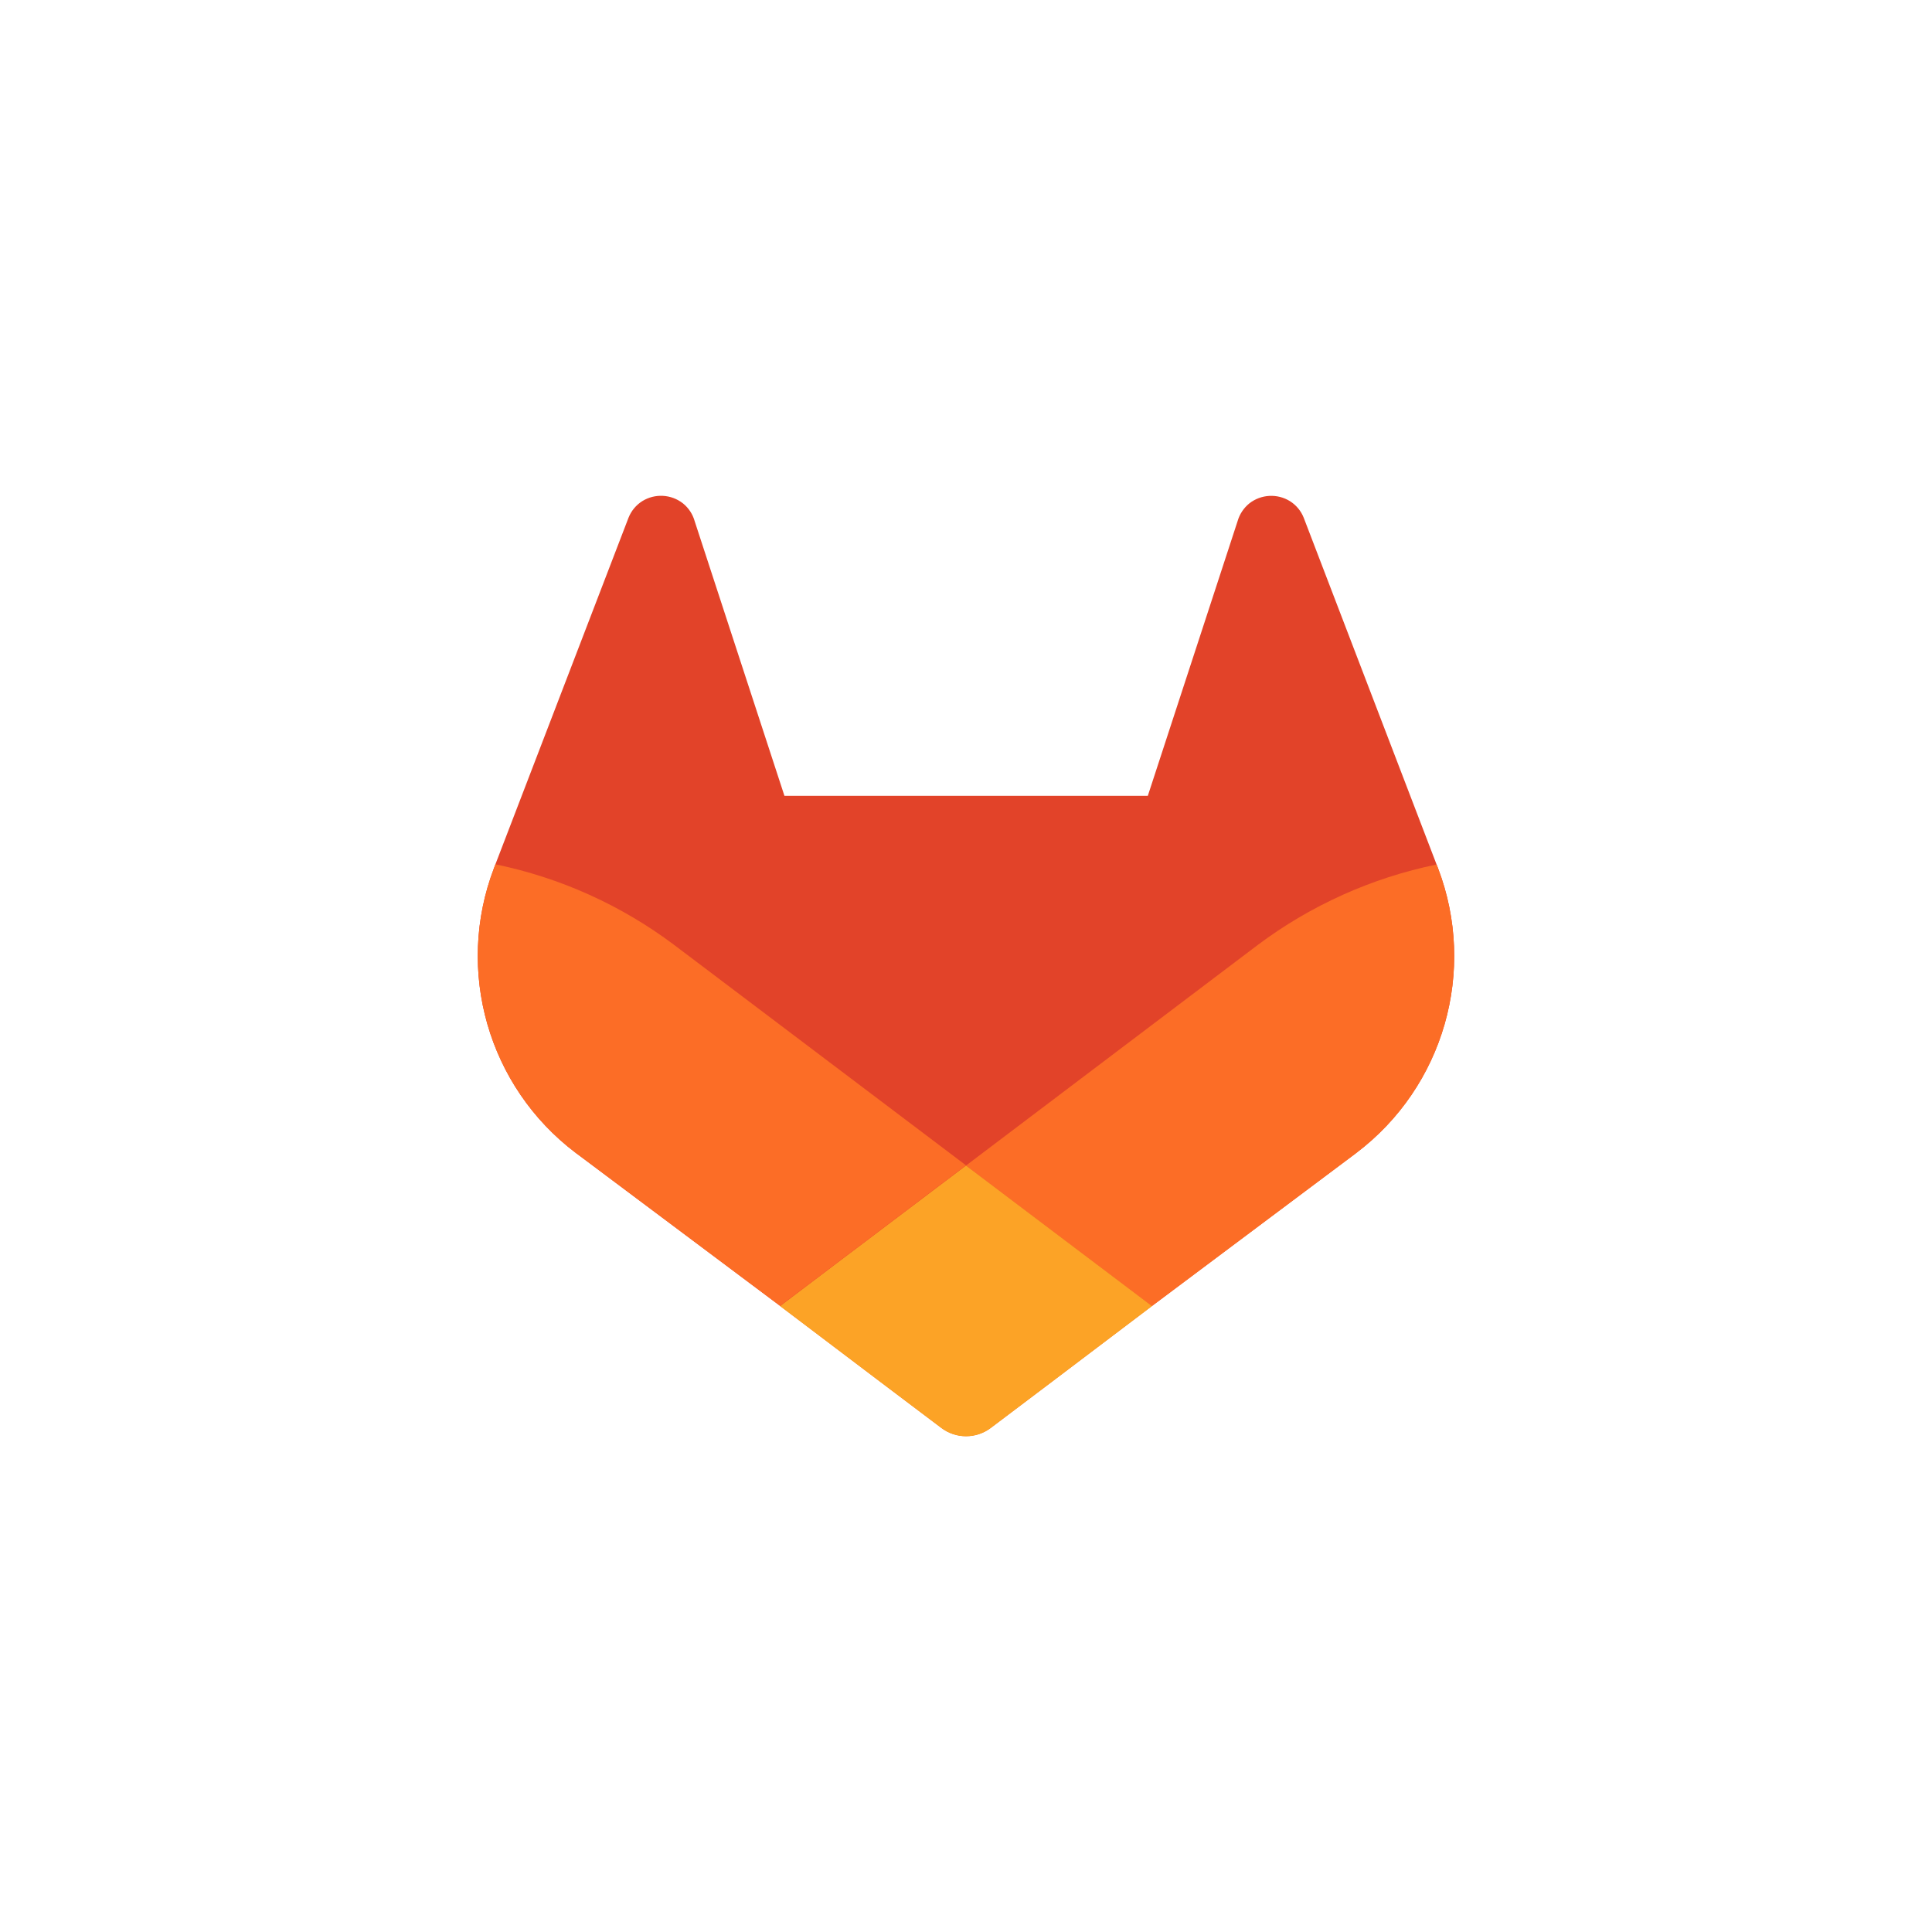
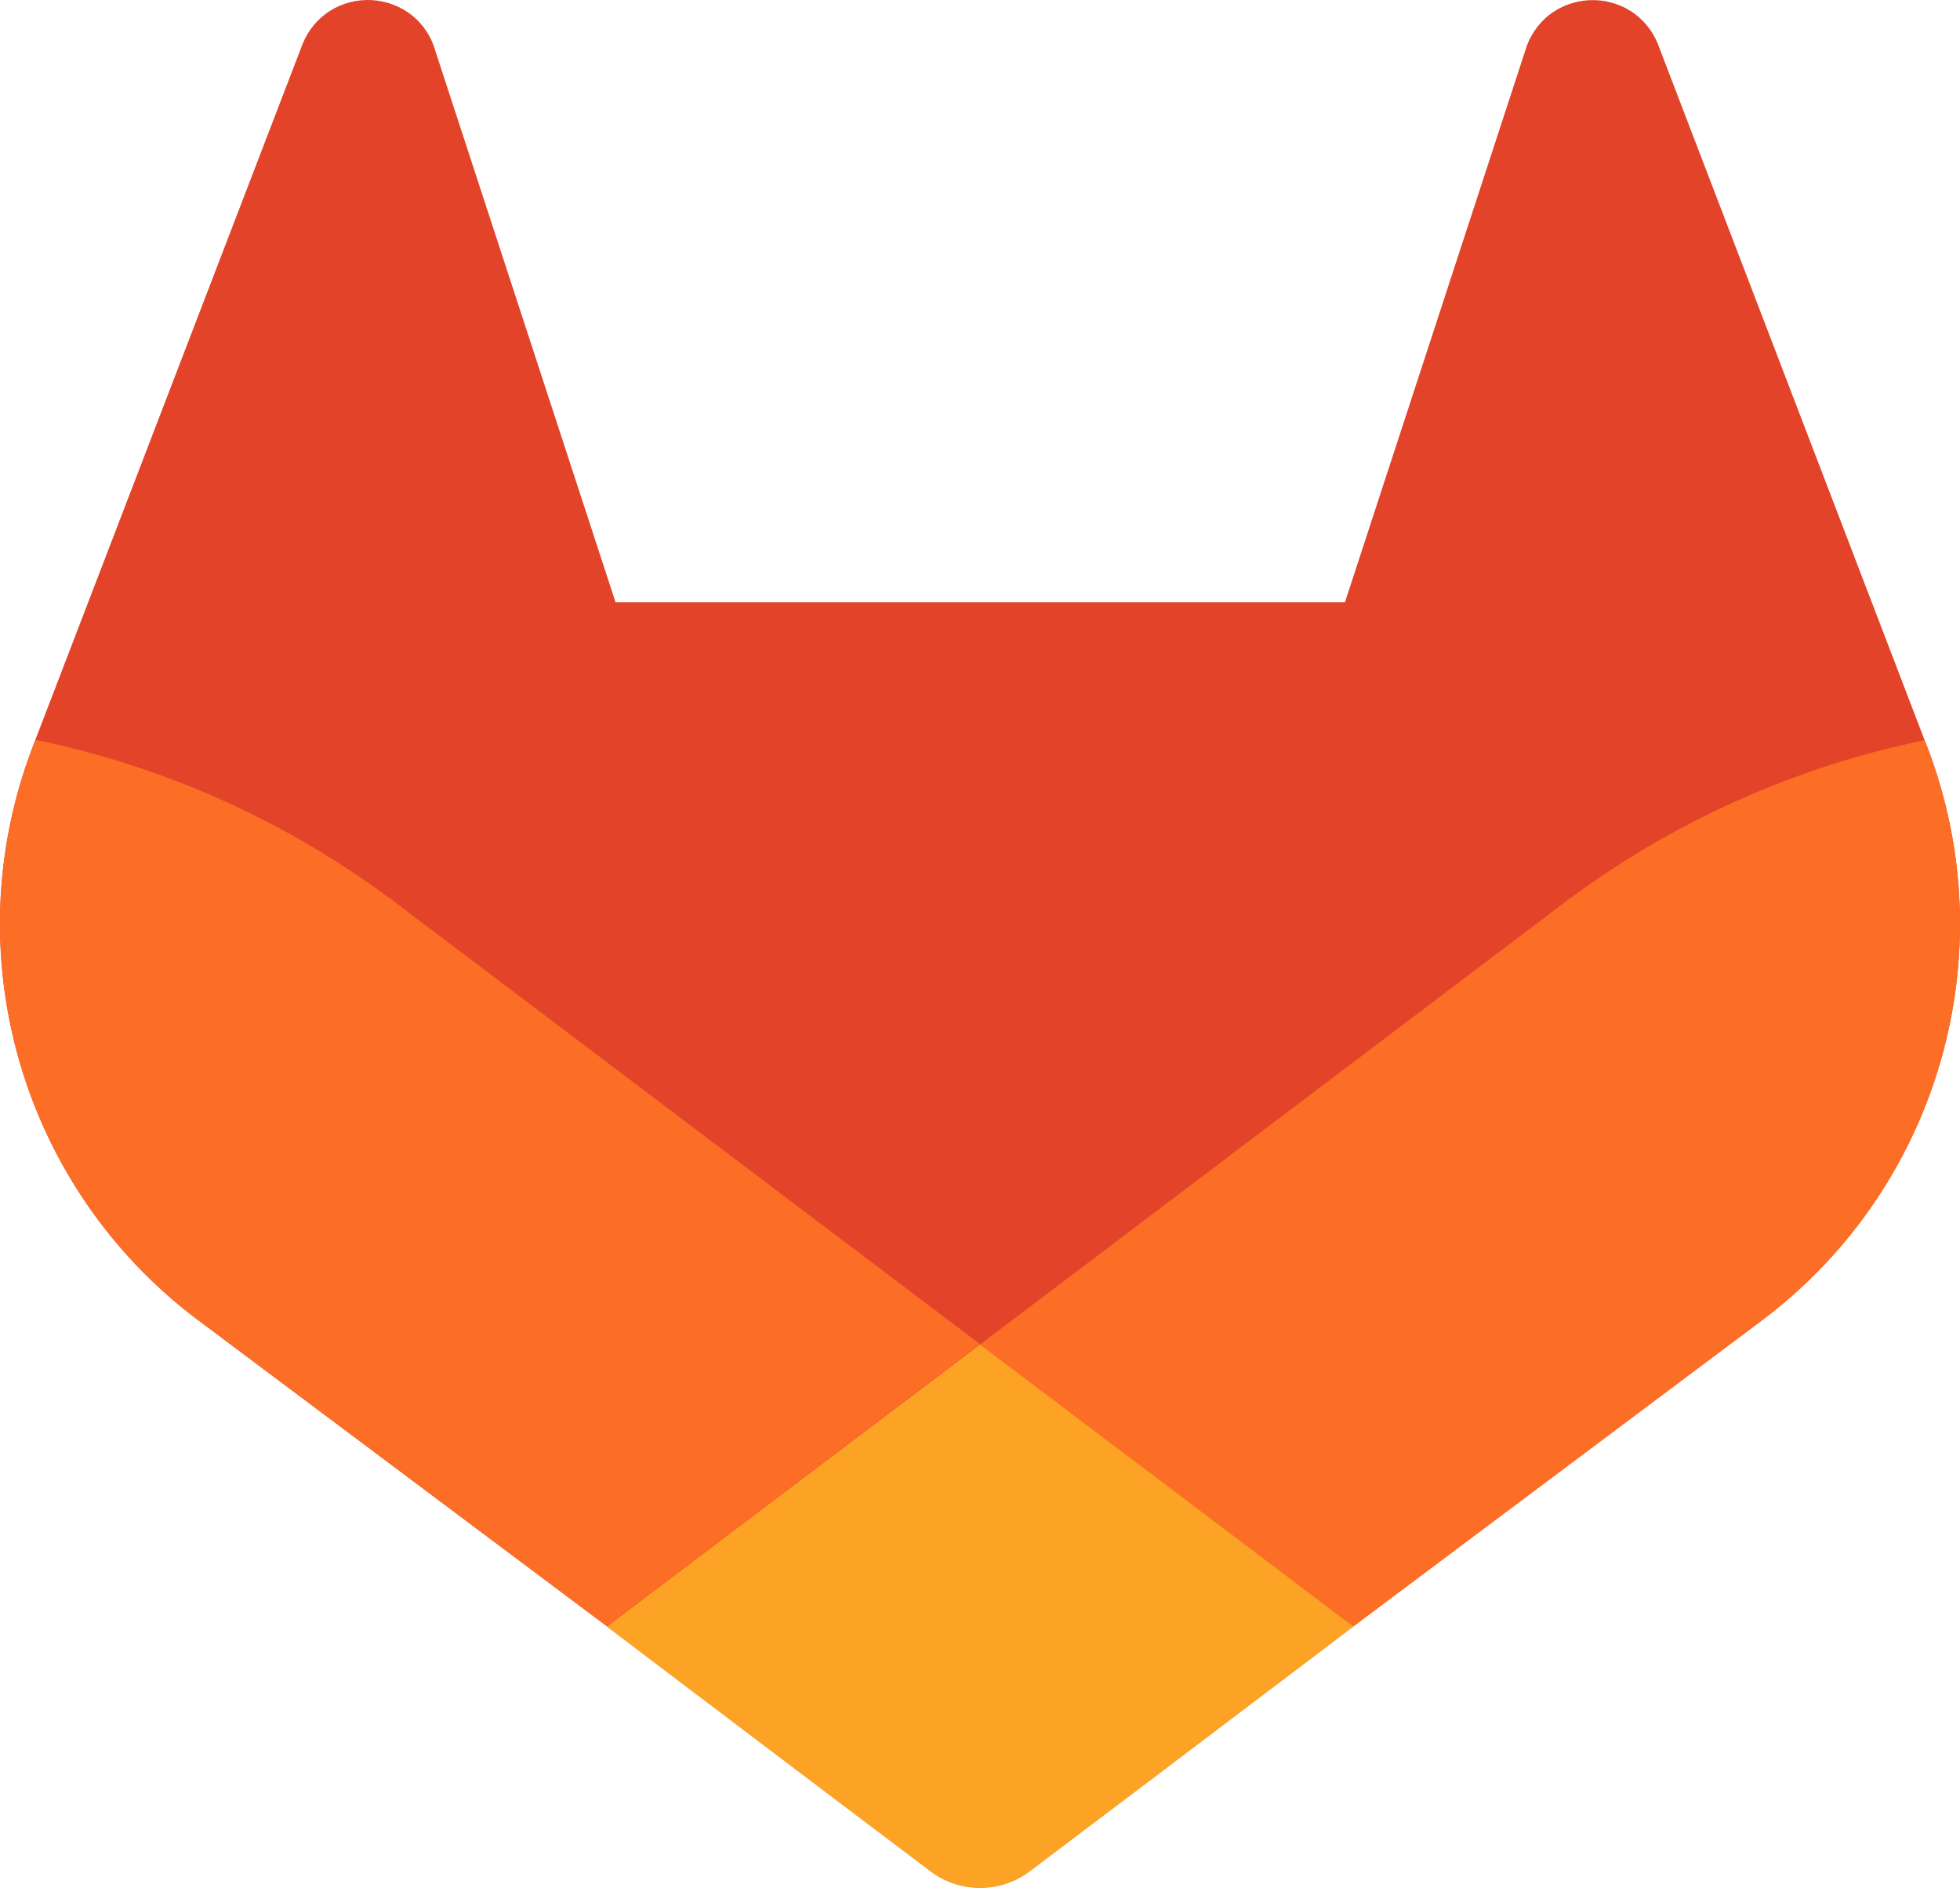
- <svg xmlns="http://www.w3.org/2000/svg" viewBox="0 0 380 380">
+ <svg xmlns="http://www.w3.org/2000/svg" viewBox="93.973 97.517 192.054 184.985" width="192.054" height="184.985">
  <defs>
    <style>.cls-1{fill:#e24329;}.cls-2{fill:#fc6d26;}.cls-3{fill:#fca326;}</style>
  </defs>
  <g id="LOGO">
    <path class="cls-1" d="M282.83,170.73l-.27-.69-26.14-68.22a6.81,6.81,0,0,0-2.69-3.24,7,7,0,0,0-8,.43,7,7,0,0,0-2.32,3.52l-17.65,54H154.29l-17.65-54A6.86,6.86,0,0,0,134.32,99a7,7,0,0,0-8-.43,6.87,6.87,0,0,0-2.69,3.24L97.44,170l-.26.69a48.54,48.54,0,0,0,16.1,56.1l.09.07.24.17,39.82,29.82,19.7,14.91,12,9.06a8.07,8.07,0,0,0,9.76,0l12-9.06,19.7-14.91,40.06-30,.1-.08A48.56,48.56,0,0,0,282.83,170.73Z" />
    <path class="cls-2" d="M282.83,170.73l-.27-.69a88.3,88.3,0,0,0-35.15,15.8L190,229.25c19.55,14.79,36.57,27.64,36.57,27.64l40.06-30,.1-.08A48.56,48.56,0,0,0,282.83,170.73Z" />
    <path class="cls-3" d="M153.43,256.89l19.7,14.91,12,9.06a8.07,8.07,0,0,0,9.76,0l12-9.06,19.7-14.91S209.55,244,190,229.25C170.45,244,153.43,256.89,153.43,256.89Z" />
    <path class="cls-2" d="M132.58,185.84A88.19,88.19,0,0,0,97.44,170l-.26.69a48.54,48.54,0,0,0,16.1,56.1l.09.07.24.17,39.82,29.82s17-12.85,36.57-27.64Z" />
  </g>
</svg>
